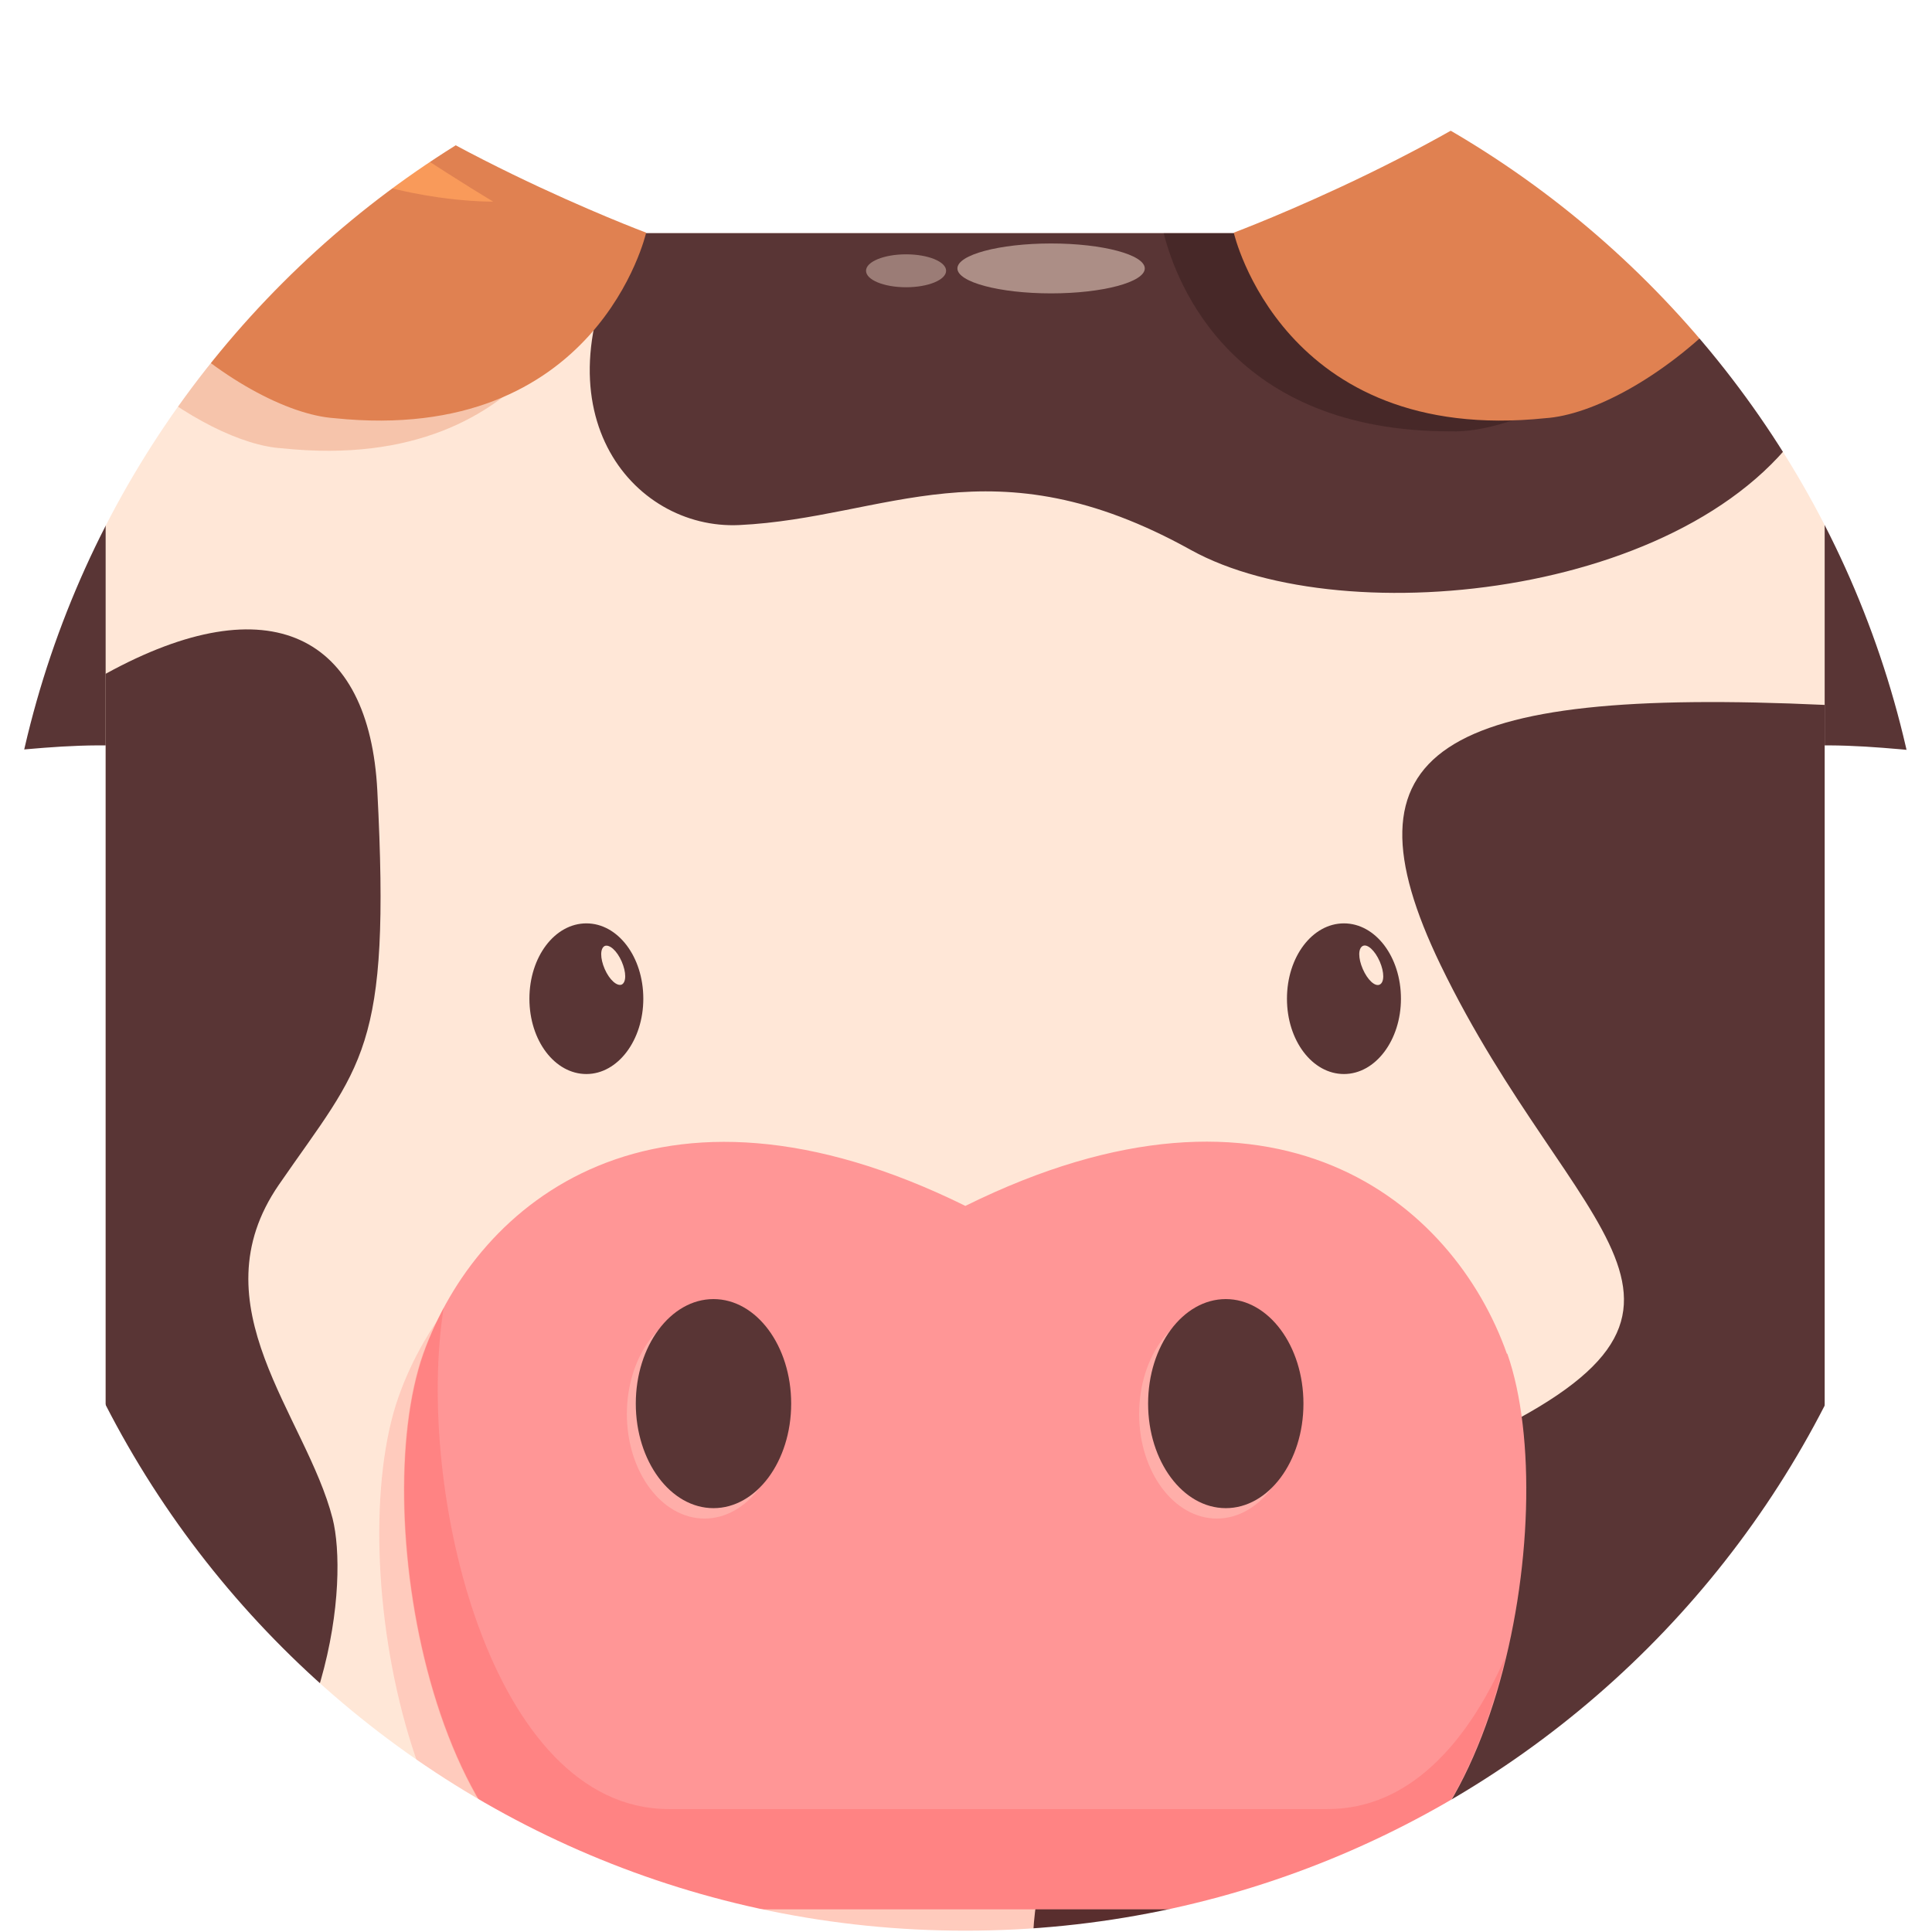
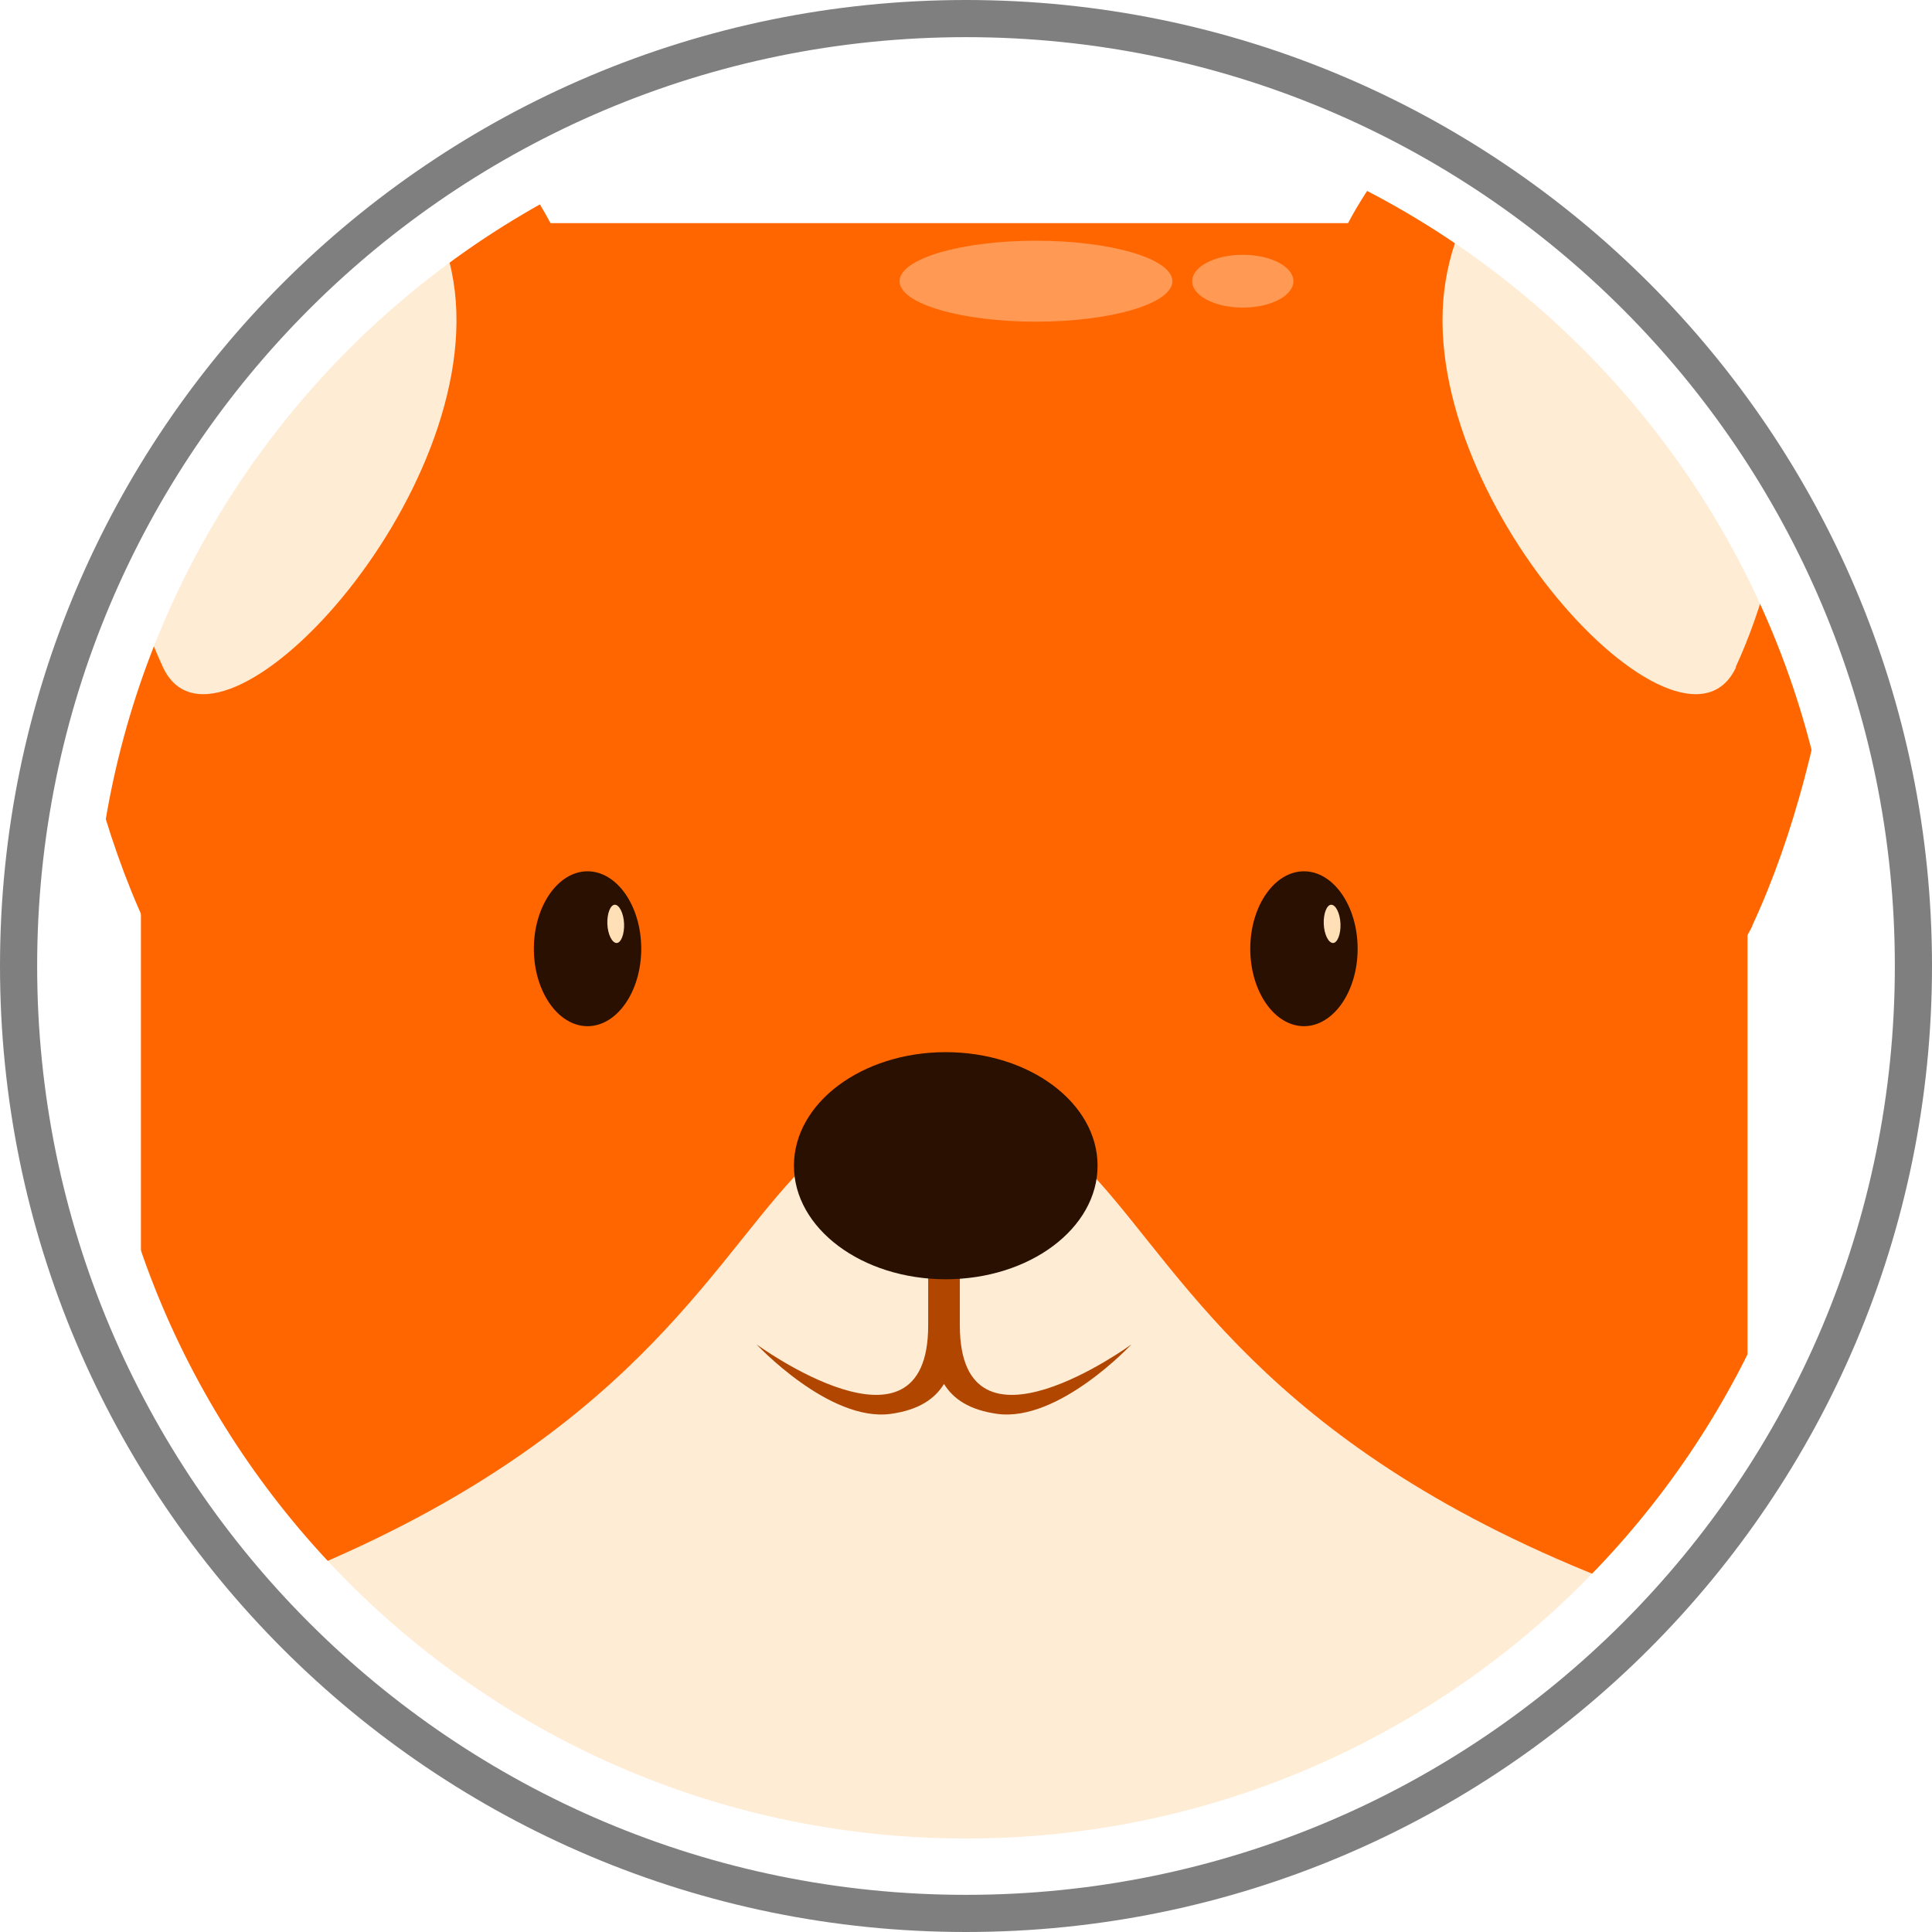
- <svg xmlns="http://www.w3.org/2000/svg" width="47" height="47" viewBox="0 0 47 47" fill="none">
-   <mask id="mask0_69_2787" style="mask-type:alpha" maskUnits="userSpaceOnUse" x="0" y="0" width="47" height="47">
-     <circle cx="23.484" cy="23.484" r="23.484" fill="#D9D9D9" />
+ <svg xmlns="http://www.w3.org/2000/svg" width="52" height="52" viewBox="0 0 52 52" fill="none">
+   <mask id="mask0_69_3057" style="mask-type:alpha" maskUnits="userSpaceOnUse" x="2" y="2" width="48" height="48">
+     <circle cx="26" cy="26" r="23.484" fill="#D9D9D9" />
  </mask>
-   <g mask="url(#mask0_69_2787)">
-     <path d="M9.637 12.269C2.558 10.402 1.47 4.067 -3.604 3.449C-8.678 2.819 -9.652 2.338 -9.652 2.338C-9.652 2.338 -10.58 10.722 -6.559 15.82C-2.527 20.905 0.886 16.346 6.934 19.096C12.982 21.845 9.637 12.28 9.637 12.28V12.269Z" fill="#593535" />
-     <path d="M37.23 12.269C44.309 10.402 45.397 4.067 50.472 3.449C55.546 2.819 56.519 2.338 56.519 2.338C56.519 2.338 57.447 10.722 53.427 15.82C49.395 20.905 45.981 16.346 39.934 19.096C33.886 21.845 37.23 12.28 37.23 12.28V12.269Z" fill="#593535" />
-     <path d="M44.389 11.65V41.512C44.389 44.811 41.709 47.491 38.41 47.491H8.549C7.003 47.491 5.617 46.918 4.563 45.956C3.337 44.868 2.57 43.276 2.57 41.512V11.65C2.57 8.352 5.239 5.671 8.549 5.671H38.41C39.602 5.671 40.701 6.015 41.629 6.611C42.82 7.378 43.725 8.546 44.137 9.932C44.309 10.471 44.401 11.055 44.401 11.65H44.389Z" fill="#FFE7D7" />
-     <path d="M44.137 9.932C41.56 14.503 32.717 15.453 28.972 13.38C24.127 10.688 21.561 12.601 17.987 12.773C15.376 12.899 12.913 9.955 15.341 5.671H38.41C41.113 5.671 43.404 7.47 44.126 9.932H44.137Z" fill="#593535" />
-     <path d="M44.389 17.149V41.512C44.389 44.811 41.709 47.491 38.41 47.491H25.123C25.1 42.245 30.289 37.64 35.741 35.109C42.866 31.81 38.273 30.149 35.043 23.471C32.523 18.248 34.962 16.713 44.401 17.149H44.389Z" fill="#593535" />
-     <g opacity="0.3" style="mix-blend-mode:multiply">
-       <path d="M36.051 33.986C34.756 30.321 30.427 26.655 22.878 30.39C15.33 26.667 10.989 30.321 9.694 33.986C8.297 37.949 10.038 47.502 14.86 47.502H30.896C35.707 47.502 37.448 37.949 36.062 33.986H36.051Z" fill="#FF9696" />
-     </g>
-     <path d="M36.658 32.932C35.363 29.267 31.034 25.602 23.485 29.336C15.937 25.613 11.596 29.267 10.301 32.932C8.904 36.896 10.645 46.449 15.467 46.449H31.503C36.314 46.449 38.055 36.896 36.669 32.932H36.658Z" fill="#FF9696" />
-     <g opacity="0.3" style="mix-blend-mode:multiply">
-       <path d="M32.305 44.009H16.269C11.928 44.009 10.095 36.231 10.794 31.81C10.599 32.177 10.427 32.555 10.29 32.933C8.893 36.896 10.634 46.449 15.456 46.449H31.492C34.138 46.449 35.844 43.562 36.623 40.309C35.684 42.44 34.252 44.009 32.305 44.009Z" fill="#FF9696" />
-     </g>
-     <path opacity="0.3" d="M17.14 36.942C18.183 36.942 19.03 35.803 19.03 34.399C19.03 32.994 18.183 31.856 17.14 31.856C16.096 31.856 15.25 32.994 15.25 34.399C15.25 35.803 16.096 36.942 17.14 36.942Z" fill="#FFE7D7" />
-     <path d="M17.357 36.689C18.401 36.689 19.247 35.55 19.247 34.146C19.247 32.742 18.401 31.603 17.357 31.603C16.314 31.603 15.467 32.742 15.467 34.146C15.467 35.55 16.314 36.689 17.357 36.689Z" fill="#593535" />
-     <path opacity="0.3" d="M29.602 36.942C30.646 36.942 31.492 35.803 31.492 34.399C31.492 32.994 30.646 31.856 29.602 31.856C28.558 31.856 27.712 32.994 27.712 34.399C27.712 35.803 28.558 36.942 29.602 36.942Z" fill="#FFE7D7" />
-     <path d="M29.82 36.689C30.863 36.689 31.709 35.55 31.709 34.146C31.709 32.742 30.863 31.603 29.82 31.603C28.776 31.603 27.93 32.742 27.93 34.146C27.93 35.55 28.776 36.689 29.82 36.689Z" fill="#593535" />
-     <g opacity="0.3" style="mix-blend-mode:multiply">
-       <path d="M3.188 9.027C4.506 10.173 5.903 10.849 6.865 10.906C13.268 11.582 14.448 6.393 14.448 6.393C14.448 6.393 13.749 6.13 12.707 5.671H8.56C6.201 5.671 4.162 7.046 3.2 9.027H3.188Z" fill="#E08151" />
-     </g>
-     <path d="M8.137 10.173C5.903 10.024 1.264 6.61 0.84 1.399C0.393 -4.202 3.532 -6.516 3.532 -6.516C3.532 -6.516 3.142 -2.599 6.842 0.7C9.992 3.518 15.719 5.66 15.719 5.66C15.719 5.66 14.54 10.837 8.137 10.173Z" fill="#E08151" />
-     <g opacity="0.3" style="mix-blend-mode:multiply">
-       <path d="M41.629 6.611C39.693 9.165 36.841 10.551 35.283 10.494C29.991 10.494 28.628 6.931 28.308 5.671H38.41C39.601 5.671 40.701 6.015 41.629 6.611Z" fill="#593535" />
-     </g>
-     <path d="M37.597 10.173C39.831 10.024 44.469 6.61 44.893 1.399C45.34 -4.202 42.202 -6.516 42.202 -6.516C42.202 -6.516 42.591 -2.599 38.891 0.7C35.741 3.518 30.014 5.66 30.014 5.66C30.014 5.66 31.194 10.837 37.597 10.173Z" fill="#E08151" />
-     <path d="M15.65 24.296C15.65 25.304 15.032 26.128 14.265 26.128C13.497 26.128 12.879 25.315 12.879 24.296C12.879 23.276 13.497 22.463 14.265 22.463C15.032 22.463 15.65 23.276 15.65 24.296Z" fill="#593535" />
-     <path d="M15.124 23.391C15.238 23.654 15.238 23.895 15.124 23.952C15.009 23.998 14.826 23.837 14.711 23.574C14.597 23.311 14.597 23.07 14.711 23.013C14.826 22.967 15.009 23.127 15.124 23.391Z" fill="#FFE7D7" />
-     <path d="M34.081 24.296C34.081 25.304 33.462 26.128 32.694 26.128C31.927 26.128 31.308 25.315 31.308 24.296C31.308 23.276 31.927 22.463 32.694 22.463C33.462 22.463 34.081 23.276 34.081 24.296Z" fill="#593535" />
-     <path d="M33.565 23.39C33.679 23.654 33.679 23.895 33.565 23.952C33.45 24.009 33.267 23.837 33.153 23.574C33.038 23.31 33.038 23.07 33.153 23.012C33.267 22.955 33.45 23.127 33.565 23.39Z" fill="#FFE7D7" />
-     <path d="M8.091 36.941C8.469 38.431 8.114 42.966 4.563 45.956C3.337 44.868 2.57 43.276 2.57 41.512V16.392C6.567 14.193 8.984 15.453 9.179 19.233C9.511 25.602 8.812 25.877 6.785 28.82C4.758 31.764 7.449 34.433 8.091 36.941Z" fill="#593535" />
-     <path opacity="0.8" d="M3.062 -3.355C3.498 5.087 11.997 4.904 11.997 4.904C11.997 4.904 8.87 3.048 6.373 0.987C3.876 -1.075 2.913 -6.241 3.062 -3.366V-3.355Z" fill="#FFA05C" />
-     <path opacity="0.8" d="M43.164 -2.84C43.611 2.899 41.308 6.701 41.308 6.701C41.308 6.701 44.481 4.445 44.538 0.86C44.596 -2.737 42.958 -5.417 43.164 -2.829V-2.84Z" fill="#FFA05C" />
-     <path opacity="0.5" d="M27.849 6.53C27.849 6.862 26.83 7.137 25.57 7.137C24.31 7.137 23.291 6.862 23.291 6.53C23.291 6.198 24.31 5.923 25.57 5.923C26.83 5.923 27.849 6.198 27.849 6.53Z" fill="#FFE7D7" />
-     <path opacity="0.4" d="M22.042 6.988C22.58 6.988 23.016 6.809 23.016 6.587C23.016 6.366 22.58 6.187 22.042 6.187C21.504 6.187 21.068 6.366 21.068 6.587C21.068 6.809 21.504 6.988 22.042 6.988Z" fill="#FFE7D7" />
+   <g mask="url(#mask0_69_3057)">
+     <path d="M47.035 12.187V43.053C47.035 43.195 47.035 43.349 47.011 43.479C46.798 46.701 44.121 49.247 40.84 49.247H9.975C6.694 49.247 4.03 46.701 3.816 43.479C3.793 43.337 3.793 43.183 3.793 43.053V12.187C3.793 8.765 6.552 6.005 9.975 6.005H40.84C44.263 6.005 47.035 8.765 47.035 12.187Z" fill="#FF6600" />
+     <path d="M47.023 43.846C46.81 47.068 44.133 49.614 40.852 49.614H9.975C6.694 49.614 4.03 47.068 3.816 43.846C4.74 43.562 5.759 43.207 6.825 42.816C16.525 39.192 18.894 34.359 21.369 31.683C22.423 30.522 23.513 29.776 25.206 29.681C25.23 29.681 25.254 29.681 25.266 29.681C25.325 29.681 25.36 29.681 25.408 29.681C25.455 29.681 25.491 29.681 25.55 29.681C25.574 29.681 25.597 29.681 25.609 29.681C27.35 29.776 28.452 30.569 29.541 31.766C31.981 34.466 34.397 39.227 44.003 42.804C45.069 43.207 46.087 43.562 47.011 43.835L47.023 43.846Z" fill="#FFECD4" />
+     <path d="M25.834 35.674V31.706L25.763 31.647V31.114L25.408 31.387L25.053 31.114V31.647L24.982 31.706V35.674C24.982 39.559 20.362 36.184 20.362 36.184C20.362 36.184 22.317 38.28 23.975 38.055C24.733 37.948 25.159 37.652 25.408 37.249C25.657 37.652 26.083 37.948 26.841 38.055C28.499 38.28 30.453 36.184 30.453 36.184C30.453 36.184 25.834 39.559 25.834 35.674Z" fill="#B04600" />
+     <path d="M25.455 34.431C27.712 34.431 29.541 33.063 29.541 31.375C29.541 29.687 27.712 28.319 25.455 28.319C23.198 28.319 21.369 29.687 21.369 31.375C21.369 33.063 23.198 34.431 25.455 34.431Z" fill="#291000" />
+     <path d="M3.935 24.908C-0.625 15.101 1.756 -1.681 1.933 -1.978C2.111 -2.274 14.405 0.297 15.85 9.061C17.295 17.814 6.185 29.741 3.935 24.92V24.908Z" fill="#FF6600" />
+     <path d="M4.385 17.956C1.4 11.524 2.952 0.509 3.07 0.32C3.189 0.119 11.254 1.812 12.202 7.557C13.149 13.301 5.854 21.118 4.385 17.956Z" fill="#FFECD4" />
+     <path d="M47.165 24.908C51.725 15.101 49.344 -1.681 49.167 -1.978C48.989 -2.274 36.695 0.297 35.25 9.061C33.805 17.814 44.915 29.741 47.165 24.92V24.908Z" fill="#FF6600" />
+     <path d="M46.715 17.956C49.7 11.524 48.148 0.509 48.03 0.32C47.911 0.119 39.846 1.812 38.91 7.557C37.962 13.301 45.258 21.118 46.727 17.956H46.715Z" fill="#FFECD4" />
+     <path d="M17.259 25.536C17.259 26.685 16.608 27.62 15.814 27.62C15.021 27.62 14.369 26.685 14.369 25.536C14.369 24.387 15.021 23.451 15.814 23.451C16.608 23.451 17.259 24.387 17.259 25.536Z" fill="#291000" />
+     <path d="M16.797 24.86C16.809 25.144 16.714 25.381 16.596 25.381C16.477 25.381 16.359 25.156 16.347 24.872C16.335 24.587 16.43 24.351 16.549 24.351C16.667 24.351 16.785 24.576 16.797 24.86Z" fill="#FFDFB5" />
+     <path d="M36.541 25.536C36.541 26.685 35.89 27.62 35.096 27.62C34.303 27.62 33.651 26.685 33.651 25.536C33.651 24.387 34.303 23.451 35.096 23.451C35.89 23.451 36.541 24.387 36.541 25.536Z" fill="#291000" />
+     <path d="M36.079 24.86C36.091 25.144 35.996 25.381 35.878 25.381C35.759 25.381 35.641 25.156 35.629 24.872C35.617 24.587 35.712 24.351 35.83 24.351C35.949 24.351 36.067 24.576 36.079 24.86Z" fill="#FFDFB5" />
+     <path opacity="0.5" d="M31.555 7.569C31.555 8.173 29.909 8.658 27.883 8.658C25.858 8.658 24.212 8.173 24.212 7.569C24.212 6.965 25.858 6.479 27.883 6.479C29.909 6.479 31.555 6.965 31.555 7.569Z" fill="#FFCBA8" />
+     <path opacity="0.5" d="M34.812 7.569C34.812 7.959 34.208 8.279 33.45 8.279C32.692 8.279 32.088 7.959 32.088 7.569C32.088 7.178 32.692 6.858 33.45 6.858C34.208 6.858 34.812 7.178 34.812 7.569Z" fill="#FFCBA8" />
  </g>
+   <circle cx="26" cy="26" r="25.5" stroke="black" stroke-opacity="0.5" />
</svg>
